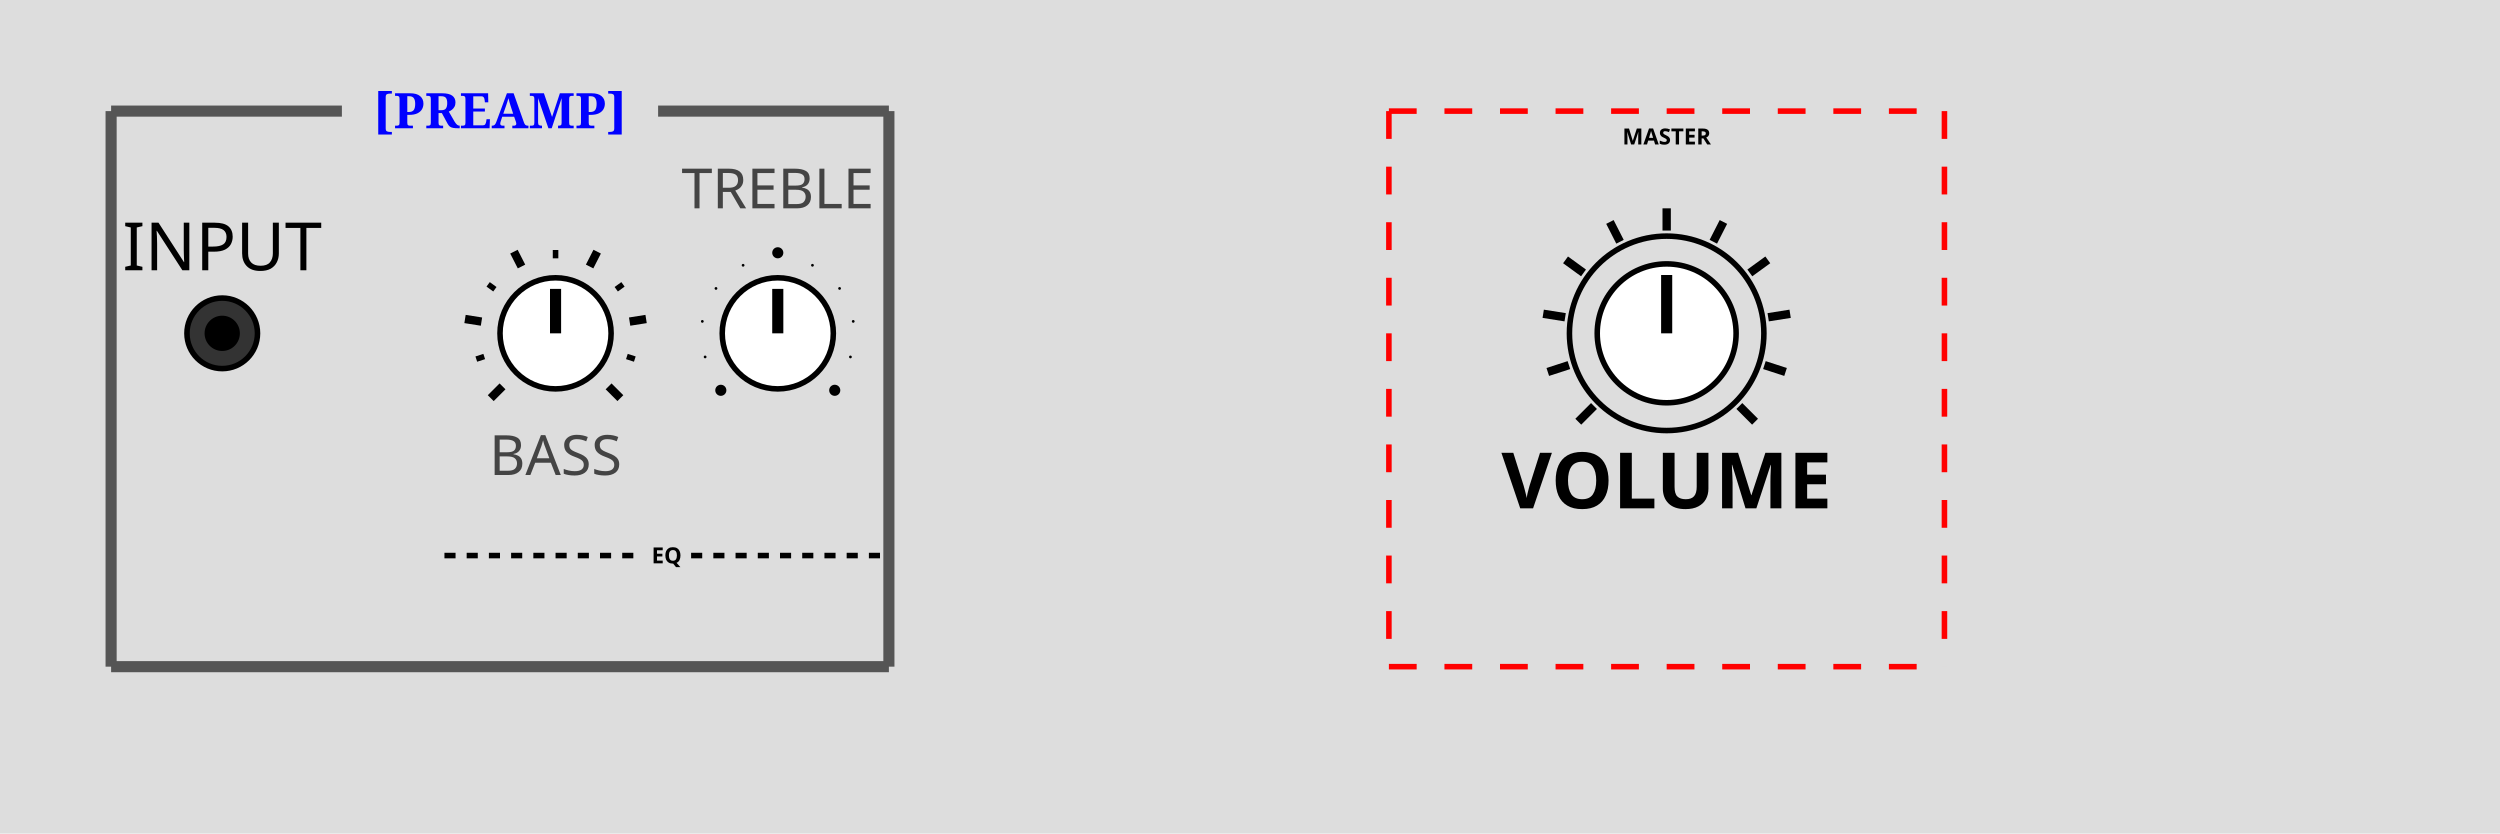
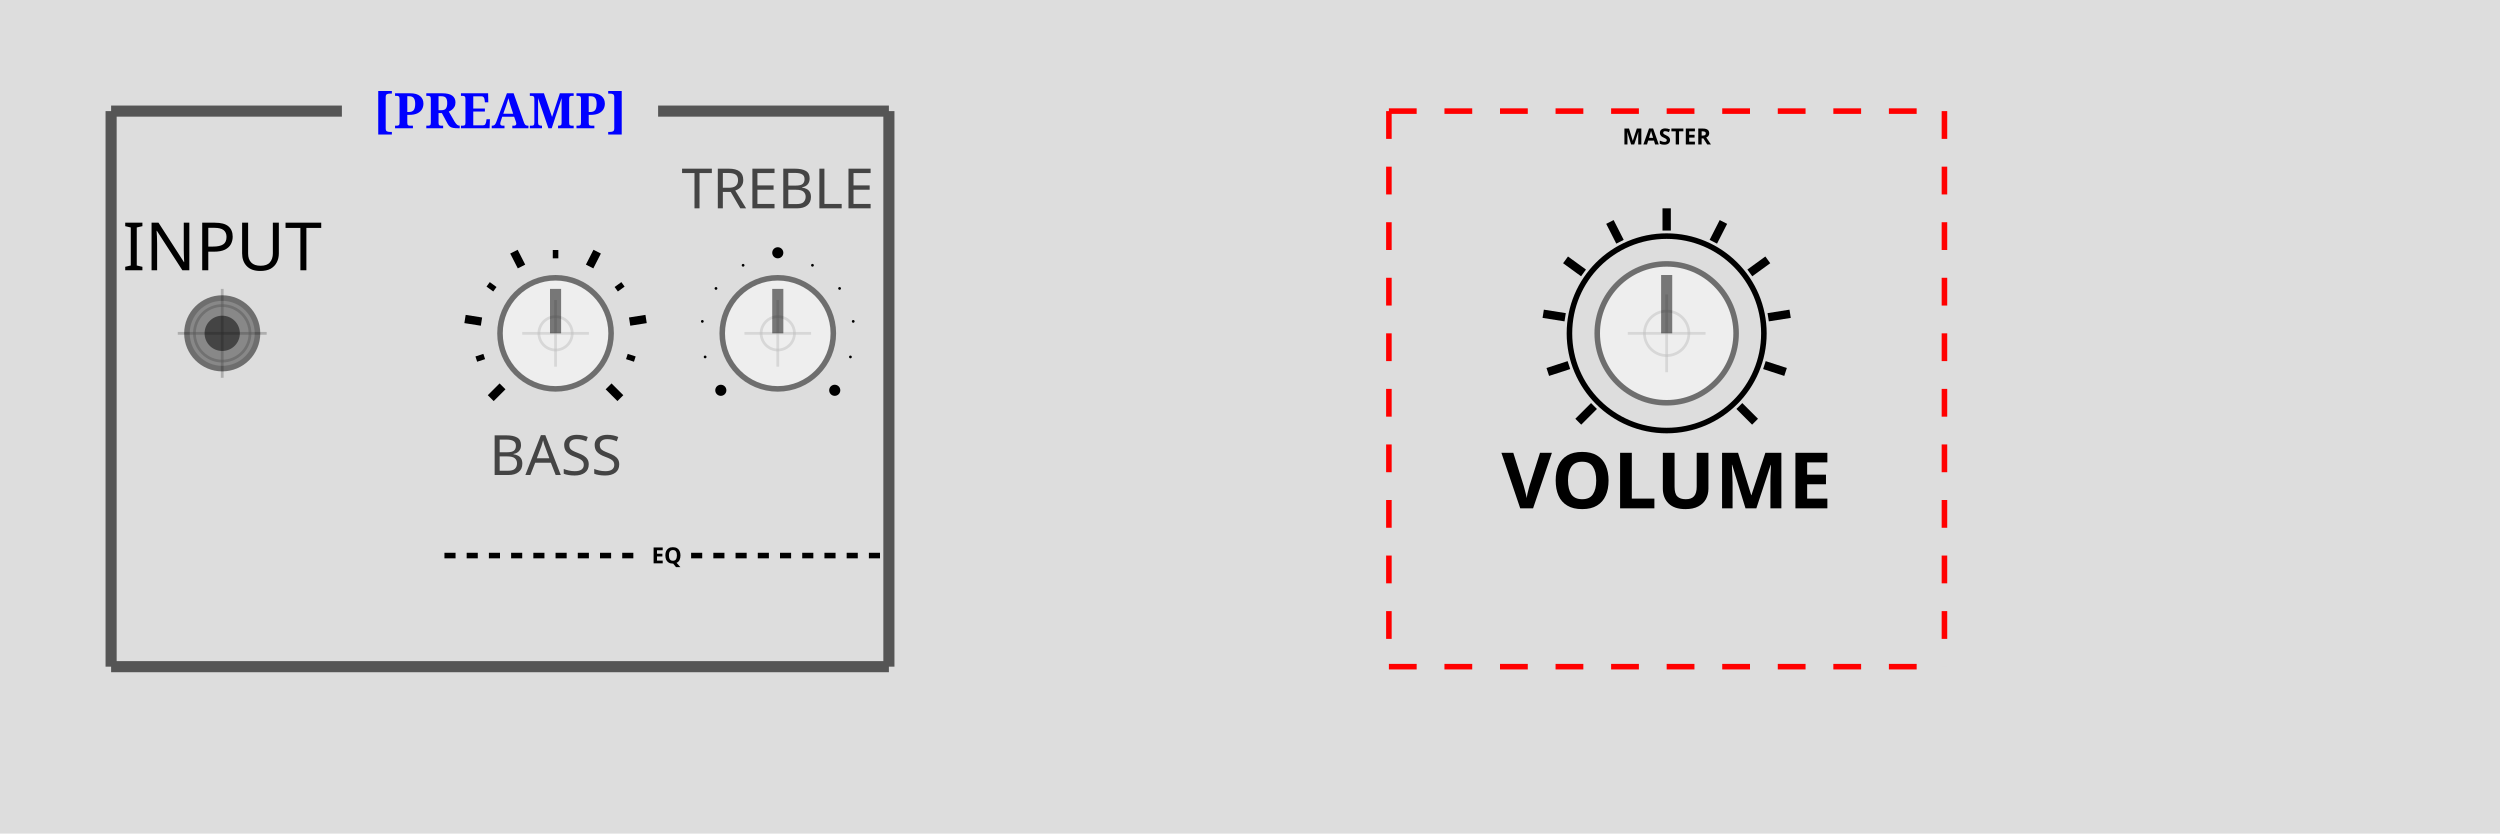
<svg xmlns="http://www.w3.org/2000/svg" baseProfile="full" height="150.0mm" version="1.1" viewBox="0 0 450.0 150.0" width="450.0mm">
  <defs />
  <rect fill="#dddddd" height="150.0" width="450.0" x="0" y="0" />
  <text fill="blue" font-family="serif" font-size="8.819" font-weight="bold" text-anchor="middle" x="90.0" y="23.087"> [PREAMP] </text>
  <line stroke="#555555" stroke-width="2.0" x1="20.0" x2="61.542" y1="20.0" y2="20.0" />
  <line stroke="#555555" stroke-width="2.0" x1="118.458" x2="160.0" y1="20.0" y2="20.0" />
  <line stroke="#555555" stroke-width="2.0" x1="20.0" x2="160.0" y1="120.0" y2="120.0" />
  <line stroke="#555555" stroke-width="2.0" x1="20.0" x2="20.0" y1="20.0" y2="120.0" />
  <line stroke="#555555" stroke-width="2.0" x1="160.0" x2="160.0" y1="20.0" y2="120.0" />
-   <circle cx="40.0" cy="60.0" fill="#333333" r="6.35" stroke="black" stroke-width="1" />
-   <circle cx="40.0" cy="60.0" fill="black" r="3.175" />
+   <circle cx="40.0" cy="60.0" fill="none" r="5.0" stroke="gray" stroke-opacity="0.5" stroke-width="0.5" />
+   <line stroke="gray" stroke-opacity="0.5" stroke-width="0.5" x1="32.0" x2="48.0" y1="60.0" y2="60.0" />
+   <line stroke="gray" stroke-opacity="0.5" stroke-width="0.5" x1="40.0" x2="40.0" y1="52.0" y2="68.0" />
+   <circle cx="40.0" cy="60.0" fill="#333333" opacity="0.5" r="6.35" stroke="black" stroke-width="1" />
+   <circle cx="40.0" cy="60.0" fill="black" opacity="0.5" r="3.175" />
  <text fill="black" font-family="sans-serif" font-size="12" font-weight="normal" text-anchor="middle" x="40.0" y="48.65">INPUT</text>
  <text fill="black" font-family="sans-serif" font-size="4.0" font-weight="bold" text-anchor="middle" x="120.0" y="101.4">EQ</text>
  <line stroke="black" stroke-dasharray="2,2" stroke-width="1.0" x1="80.0" x2="115.6" y1="100.0" y2="100.0" />
  <line stroke="black" stroke-dasharray="2,2" stroke-width="1.0" x1="124.4" x2="160.0" y1="100.0" y2="100.0" />
+   <circle cx="100.0" cy="60.0" fill="none" r="3.0" stroke="gray" stroke-opacity="0.5" stroke-width="0.5" />
+   <line stroke="gray" stroke-opacity="0.5" stroke-width="0.5" x1="94.0" x2="106.0" y1="60.0" y2="60.0" />
+   <line stroke="gray" stroke-opacity="0.5" stroke-width="0.5" x1="100.0" x2="100.0" y1="54.0" y2="66.0" />
  <line stroke="black" stroke-width="1.5" x1="90.454" x2="88.333" y1="69.546" y2="71.667" />
  <line stroke="black" stroke-width="1" x1="87.161" x2="85.734" y1="64.172" y2="64.635" />
  <line stroke="black" stroke-width="1.5" x1="86.666" x2="83.703" y1="57.888" y2="57.419" />
  <line stroke="black" stroke-width="1" x1="89.078" x2="87.865" y1="52.065" y2="51.183" />
  <line stroke="black" stroke-width="1.5" x1="93.871" x2="92.509" y1="47.971" y2="45.298" />
  <line stroke="black" stroke-width="1" x1="100.0" x2="100.0" y1="46.5" y2="45.0" />
  <line stroke="black" stroke-width="1.5" x1="106.129" x2="107.491" y1="47.971" y2="45.298" />
  <line stroke="black" stroke-width="1" x1="110.922" x2="112.135" y1="52.065" y2="51.183" />
  <line stroke="black" stroke-width="1.5" x1="113.334" x2="116.297" y1="57.888" y2="57.419" />
  <line stroke="black" stroke-width="1" x1="112.839" x2="114.266" y1="64.172" y2="64.635" />
  <line stroke="black" stroke-width="1.5" x1="109.546" x2="111.667" y1="69.546" y2="71.667" />
-   <circle cx="100.0" cy="60.0" fill="white" r="10.0" stroke="black" stroke-width="1" />
-   <line stroke="black" stroke-width="2" x1="100.0" x2="100.0" y1="60.0" y2="52.0" />
+   <circle cx="100.0" cy="60.0" fill="white" opacity="0.5" r="10.0" stroke="black" stroke-width="1" />
+   <line opacity="0.5" stroke="black" stroke-width="2" x1="100.0" x2="100.0" y1="60.0" y2="52.0" />
  <text fill="#444444" font-family="sans-serif" font-size="10.0" font-weight="normal" text-anchor="middle" x="100.0" y="85.5">BASS</text>
+   <circle cx="140.0" cy="60.0" fill="none" r="3.0" stroke="gray" stroke-opacity="0.5" stroke-width="0.5" />
+   <line stroke="gray" stroke-opacity="0.5" stroke-width="0.5" x1="134.0" x2="146.0" y1="60.0" y2="60.0" />
+   <line stroke="gray" stroke-opacity="0.5" stroke-width="0.5" x1="140.0" x2="140.0" y1="54.0" y2="66.0" />
  <circle cx="129.747" cy="70.253" fill="black" r="1.0" />
  <circle cx="126.923" cy="64.249" fill="black" r="0.25" />
  <circle cx="126.419" cy="57.849" fill="black" r="0.25" />
  <circle cx="128.876" cy="51.918" fill="black" r="0.25" />
  <circle cx="133.758" cy="47.749" fill="black" r="0.25" />
  <circle cx="140.0" cy="45.5" fill="black" r="1.0" />
  <circle cx="146.242" cy="47.749" fill="black" r="0.25" />
  <circle cx="151.124" cy="51.918" fill="black" r="0.25" />
  <circle cx="153.581" cy="57.849" fill="black" r="0.25" />
  <circle cx="153.077" cy="64.249" fill="black" r="0.25" />
  <circle cx="150.253" cy="70.253" fill="black" r="1.0" />
-   <circle cx="140.0" cy="60.0" fill="white" r="10.0" stroke="black" stroke-width="1" />
-   <line stroke="black" stroke-width="2" x1="140.0" x2="140.0" y1="60.0" y2="52.0" />
+   <circle cx="140.0" cy="60.0" fill="white" opacity="0.5" r="10.0" stroke="black" stroke-width="1" />
+   <line opacity="0.5" stroke="black" stroke-width="2" x1="140.0" x2="140.0" y1="60.0" y2="52.0" />
  <text fill="#444444" font-family="sans-serif" font-size="10.0" font-weight="normal" text-anchor="middle" x="140.0" y="37.5">TREBLE</text>
  <text fill="black" font-family="sans-serif" font-size="4.0" font-weight="bold" text-anchor="middle" x="300.0" y="26.0">MASTER</text>
  <line stroke="red" stroke-dasharray="5,5" stroke-width="1.0" x1="250.0" x2="350.0" y1="20.0" y2="20.0" />
  <line stroke="red" stroke-dasharray="5,5" stroke-width="1.0" x1="250.0" x2="350.0" y1="120.0" y2="120.0" />
  <line stroke="red" stroke-dasharray="5,5" stroke-width="1.0" x1="250.0" x2="250.0" y1="20.0" y2="120.0" />
  <line stroke="red" stroke-dasharray="5,5" stroke-width="1.0" x1="350.0" x2="350.0" y1="20.0" y2="120.0" />
+   <circle cx="300.0" cy="60.0" fill="none" r="4.0" stroke="gray" stroke-opacity="0.5" stroke-width="0.5" />
+   <line stroke="gray" stroke-opacity="0.5" stroke-width="0.5" x1="293.0" x2="307.0" y1="60.0" y2="60.0" />
+   <line stroke="gray" stroke-opacity="0.5" stroke-width="0.5" x1="300.0" x2="300.0" y1="53.0" y2="67.0" />
  <circle cx="300.0" cy="60.0" fill="none" r="17.5" stroke="black" stroke-width="1.0" />
  <line stroke="black" stroke-width="1.5" x1="286.919" x2="284.09" y1="73.081" y2="75.91" />
  <line stroke="black" stroke-width="1.5" x1="282.405" x2="278.601" y1="65.717" y2="66.953" />
  <line stroke="black" stroke-width="1.5" x1="281.728" x2="277.777" y1="57.106" y2="56.48" />
  <line stroke="black" stroke-width="1.5" x1="285.033" x2="281.797" y1="49.126" y2="46.775" />
  <line stroke="black" stroke-width="1.5" x1="291.601" x2="289.785" y1="43.516" y2="39.952" />
  <line stroke="black" stroke-width="1.5" x1="300.0" x2="300.0" y1="41.5" y2="37.5" />
  <line stroke="black" stroke-width="1.5" x1="308.399" x2="310.215" y1="43.516" y2="39.952" />
  <line stroke="black" stroke-width="1.5" x1="314.967" x2="318.203" y1="49.126" y2="46.775" />
  <line stroke="black" stroke-width="1.5" x1="318.272" x2="322.223" y1="57.106" y2="56.48" />
  <line stroke="black" stroke-width="1.5" x1="317.595" x2="321.399" y1="65.717" y2="66.953" />
  <line stroke="black" stroke-width="1.5" x1="313.081" x2="315.91" y1="73.081" y2="75.91" />
-   <circle cx="300.0" cy="60.0" fill="white" r="12.5" stroke="black" stroke-width="1" />
-   <line stroke="black" stroke-width="2" x1="300.0" x2="300.0" y1="60.0" y2="49.5" />
+   <circle cx="300.0" cy="60.0" fill="white" opacity="0.5" r="12.5" stroke="black" stroke-width="1" />
+   <line opacity="0.5" stroke="black" stroke-width="2" x1="300.0" x2="300.0" y1="60.0" y2="49.5" />
  <text fill="black" font-family="sans-serif" font-size="14.0" font-weight="bold" text-anchor="middle" x="300.0" y="91.5">VOLUME</text>
</svg>
